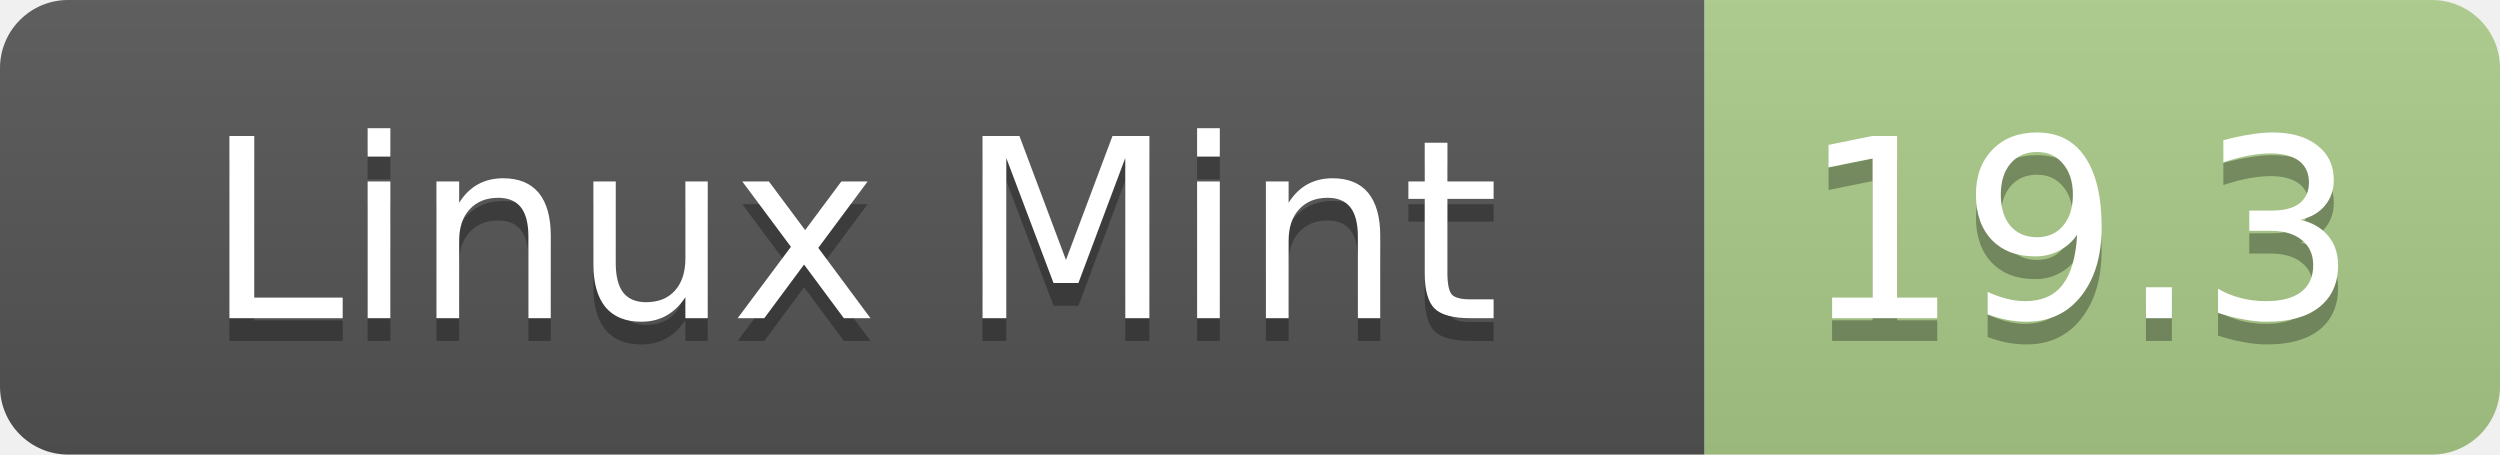
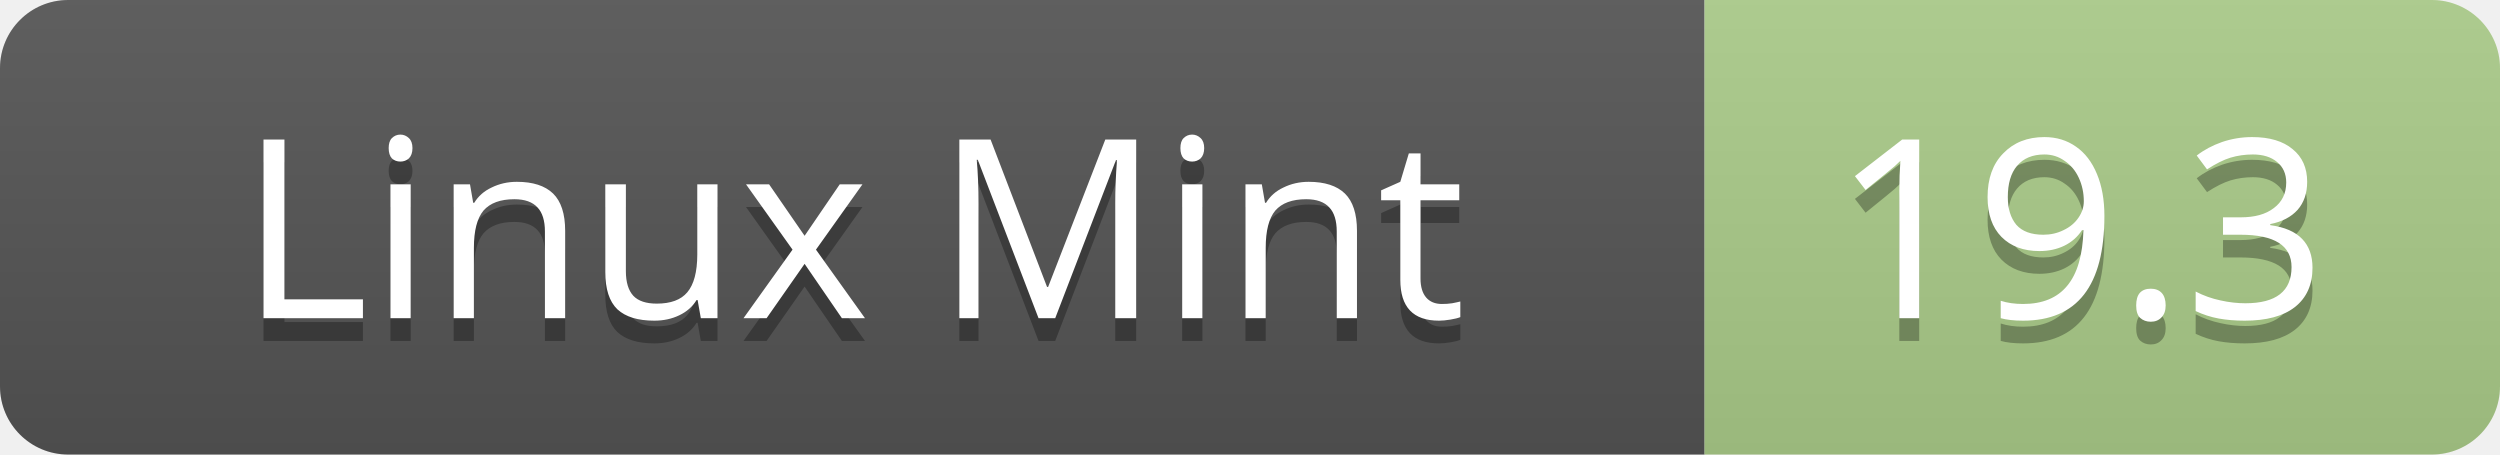
<svg xmlns="http://www.w3.org/2000/svg" width="110" height="20">
  <linearGradient id="b" x2="0" y2="100%">
    <stop offset="0" stop-color="#bbb" stop-opacity=".1" />
    <stop offset="1" stop-opacity=".1" />
  </linearGradient>
  <clipPath id="a">
    <rect width="110" height="20" rx="3" fill="#fff" />
  </clipPath>
  <g clip-path="url(#a)">
    <path fill="#555" d="M0 0h75v20H0z" />
    <path fill="#accd8a" d="M75 0h35v20H75z" />
    <path fill="url(#b)" d="M0 0h110v20H0z" />
  </g>
-   <g fill="#fff" text-anchor="middle" font-family="DejaVu Sans,Verdana,Geneva,sans-serif" font-size="11">
+   <g fill="#fff" text-anchor="middle" font-family="Open Sans,DejaVu Sans,Verdana,Geneva,sans-serif" font-size="11">
    <text x="37.5" y="15" fill="#010101" fill-opacity=".3">Linux Mint</text>
    <text x="37.5" y="14">Linux Mint</text>
    <text x="91.5" y="15" fill="#010101" fill-opacity=".3">19.3</text>
    <text x="91.5" y="14">19.3</text>
  </g>
</svg>
